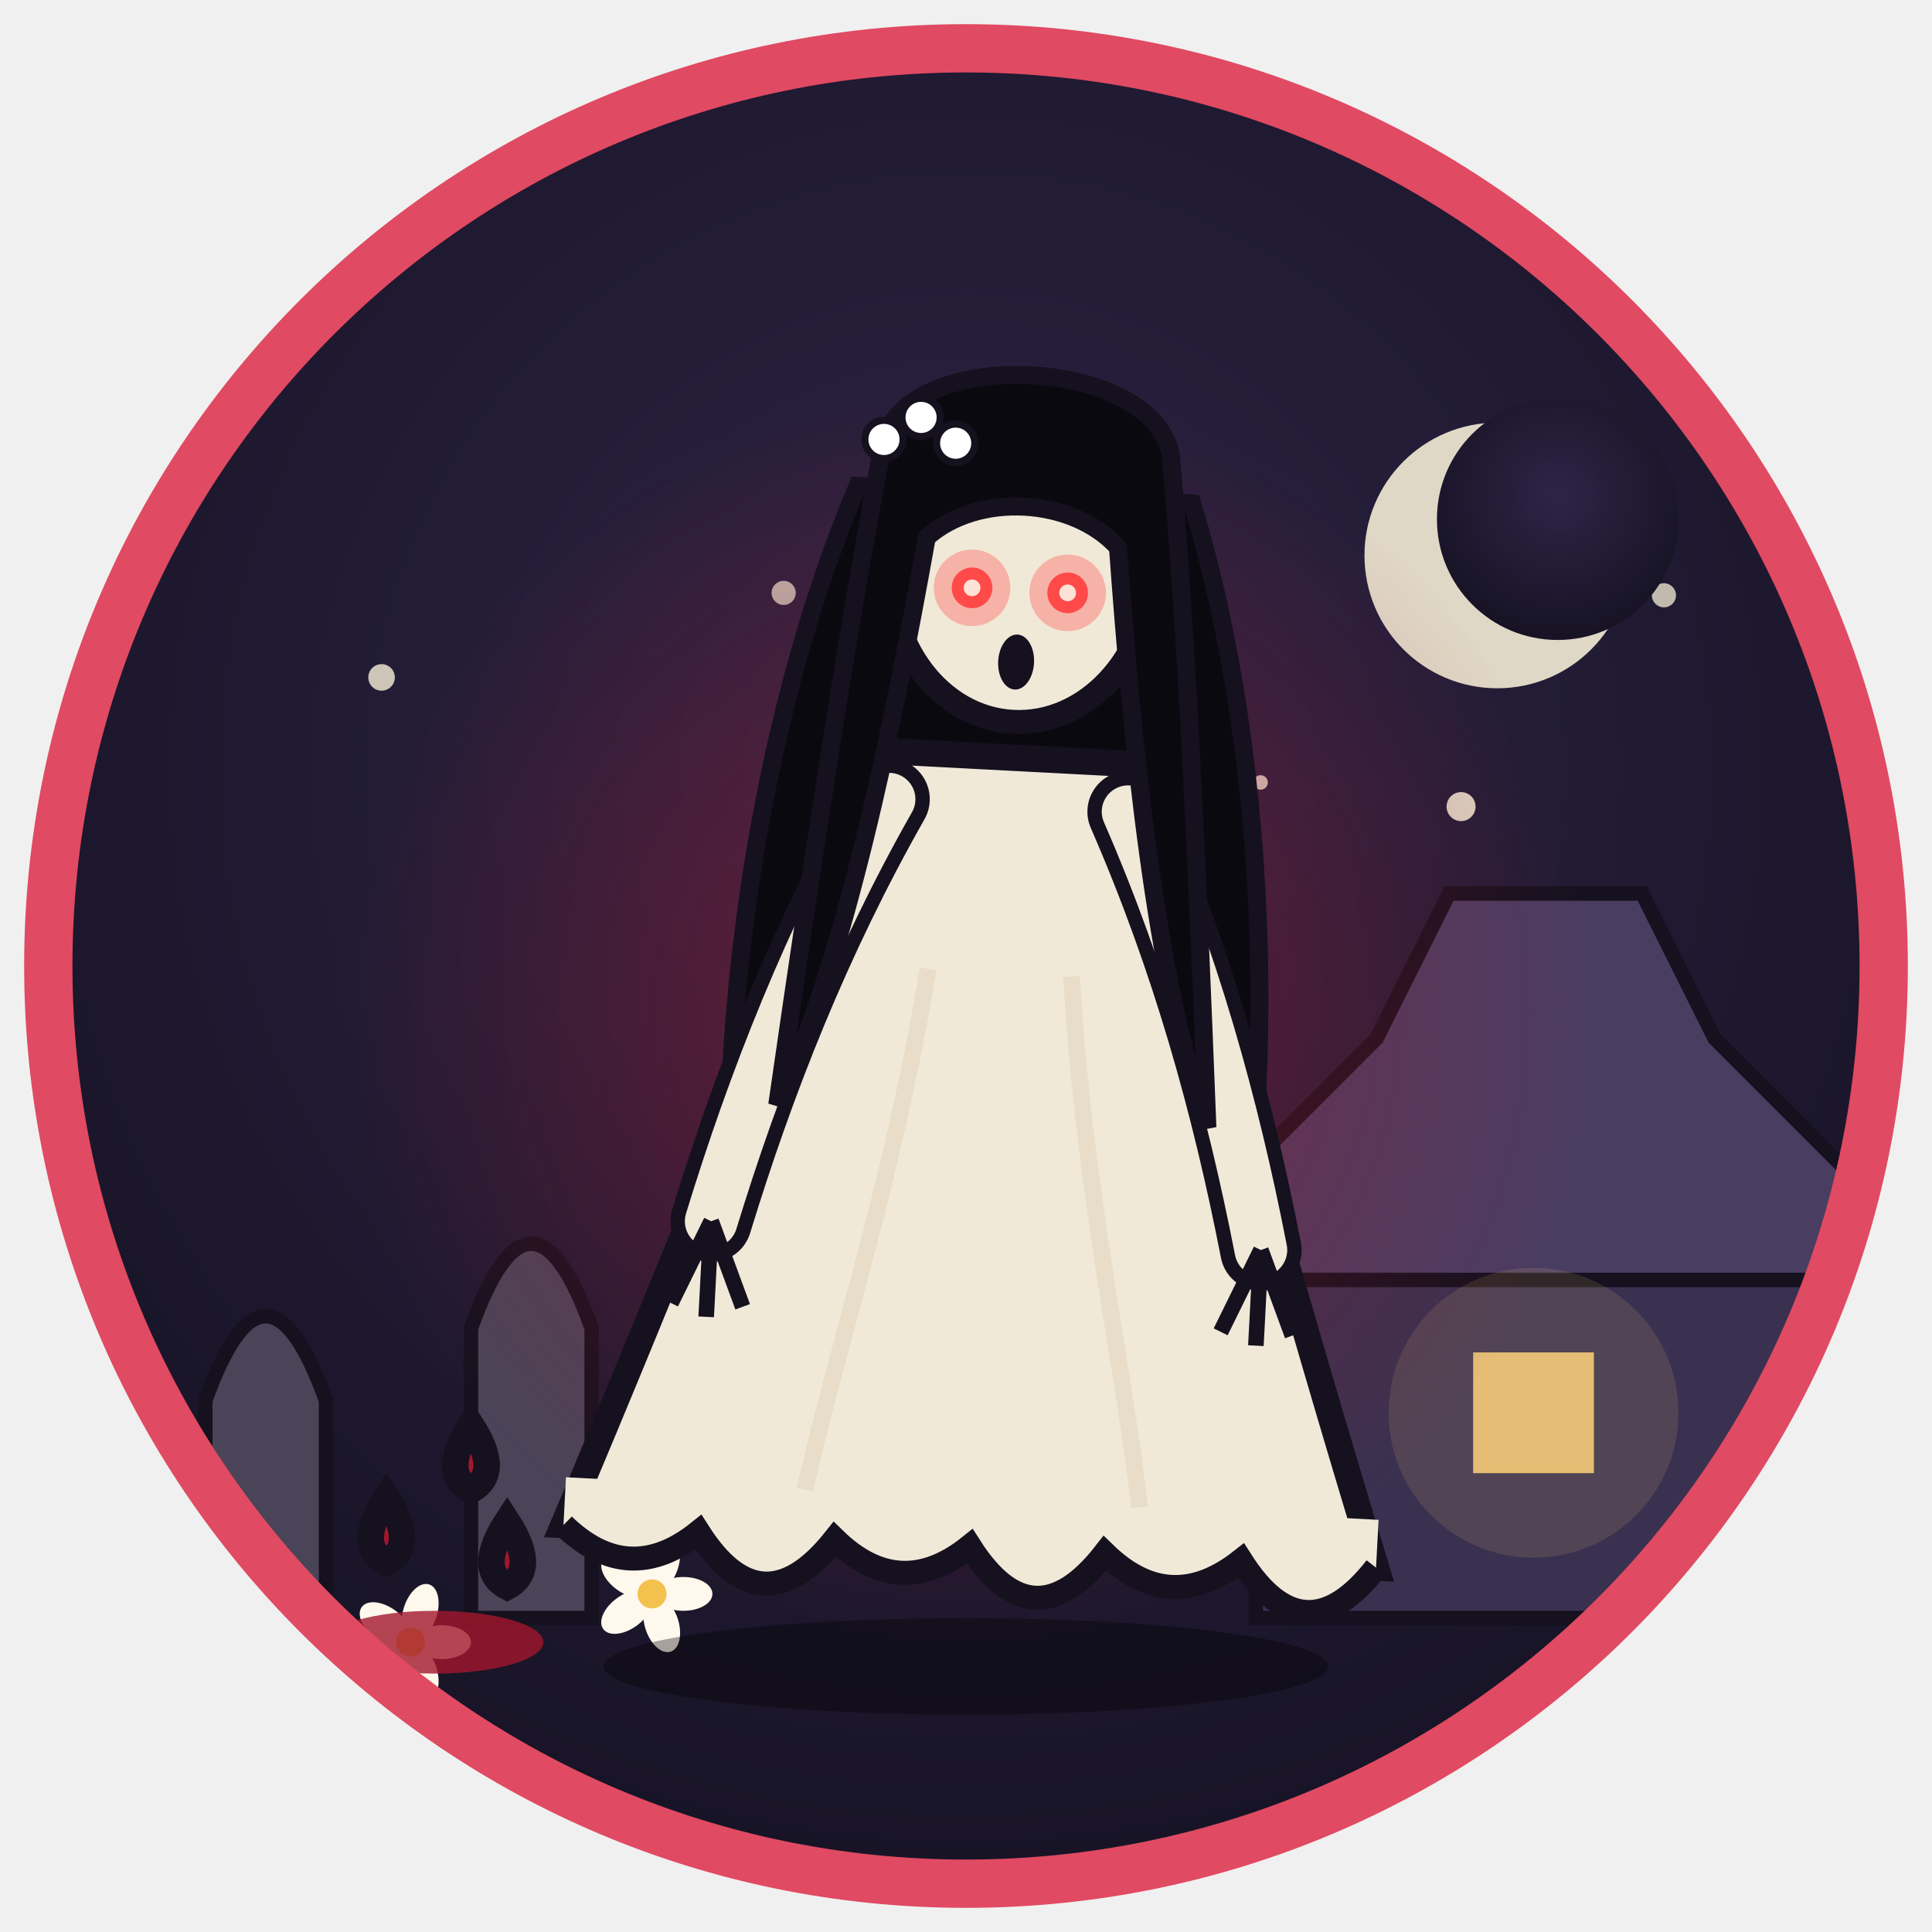
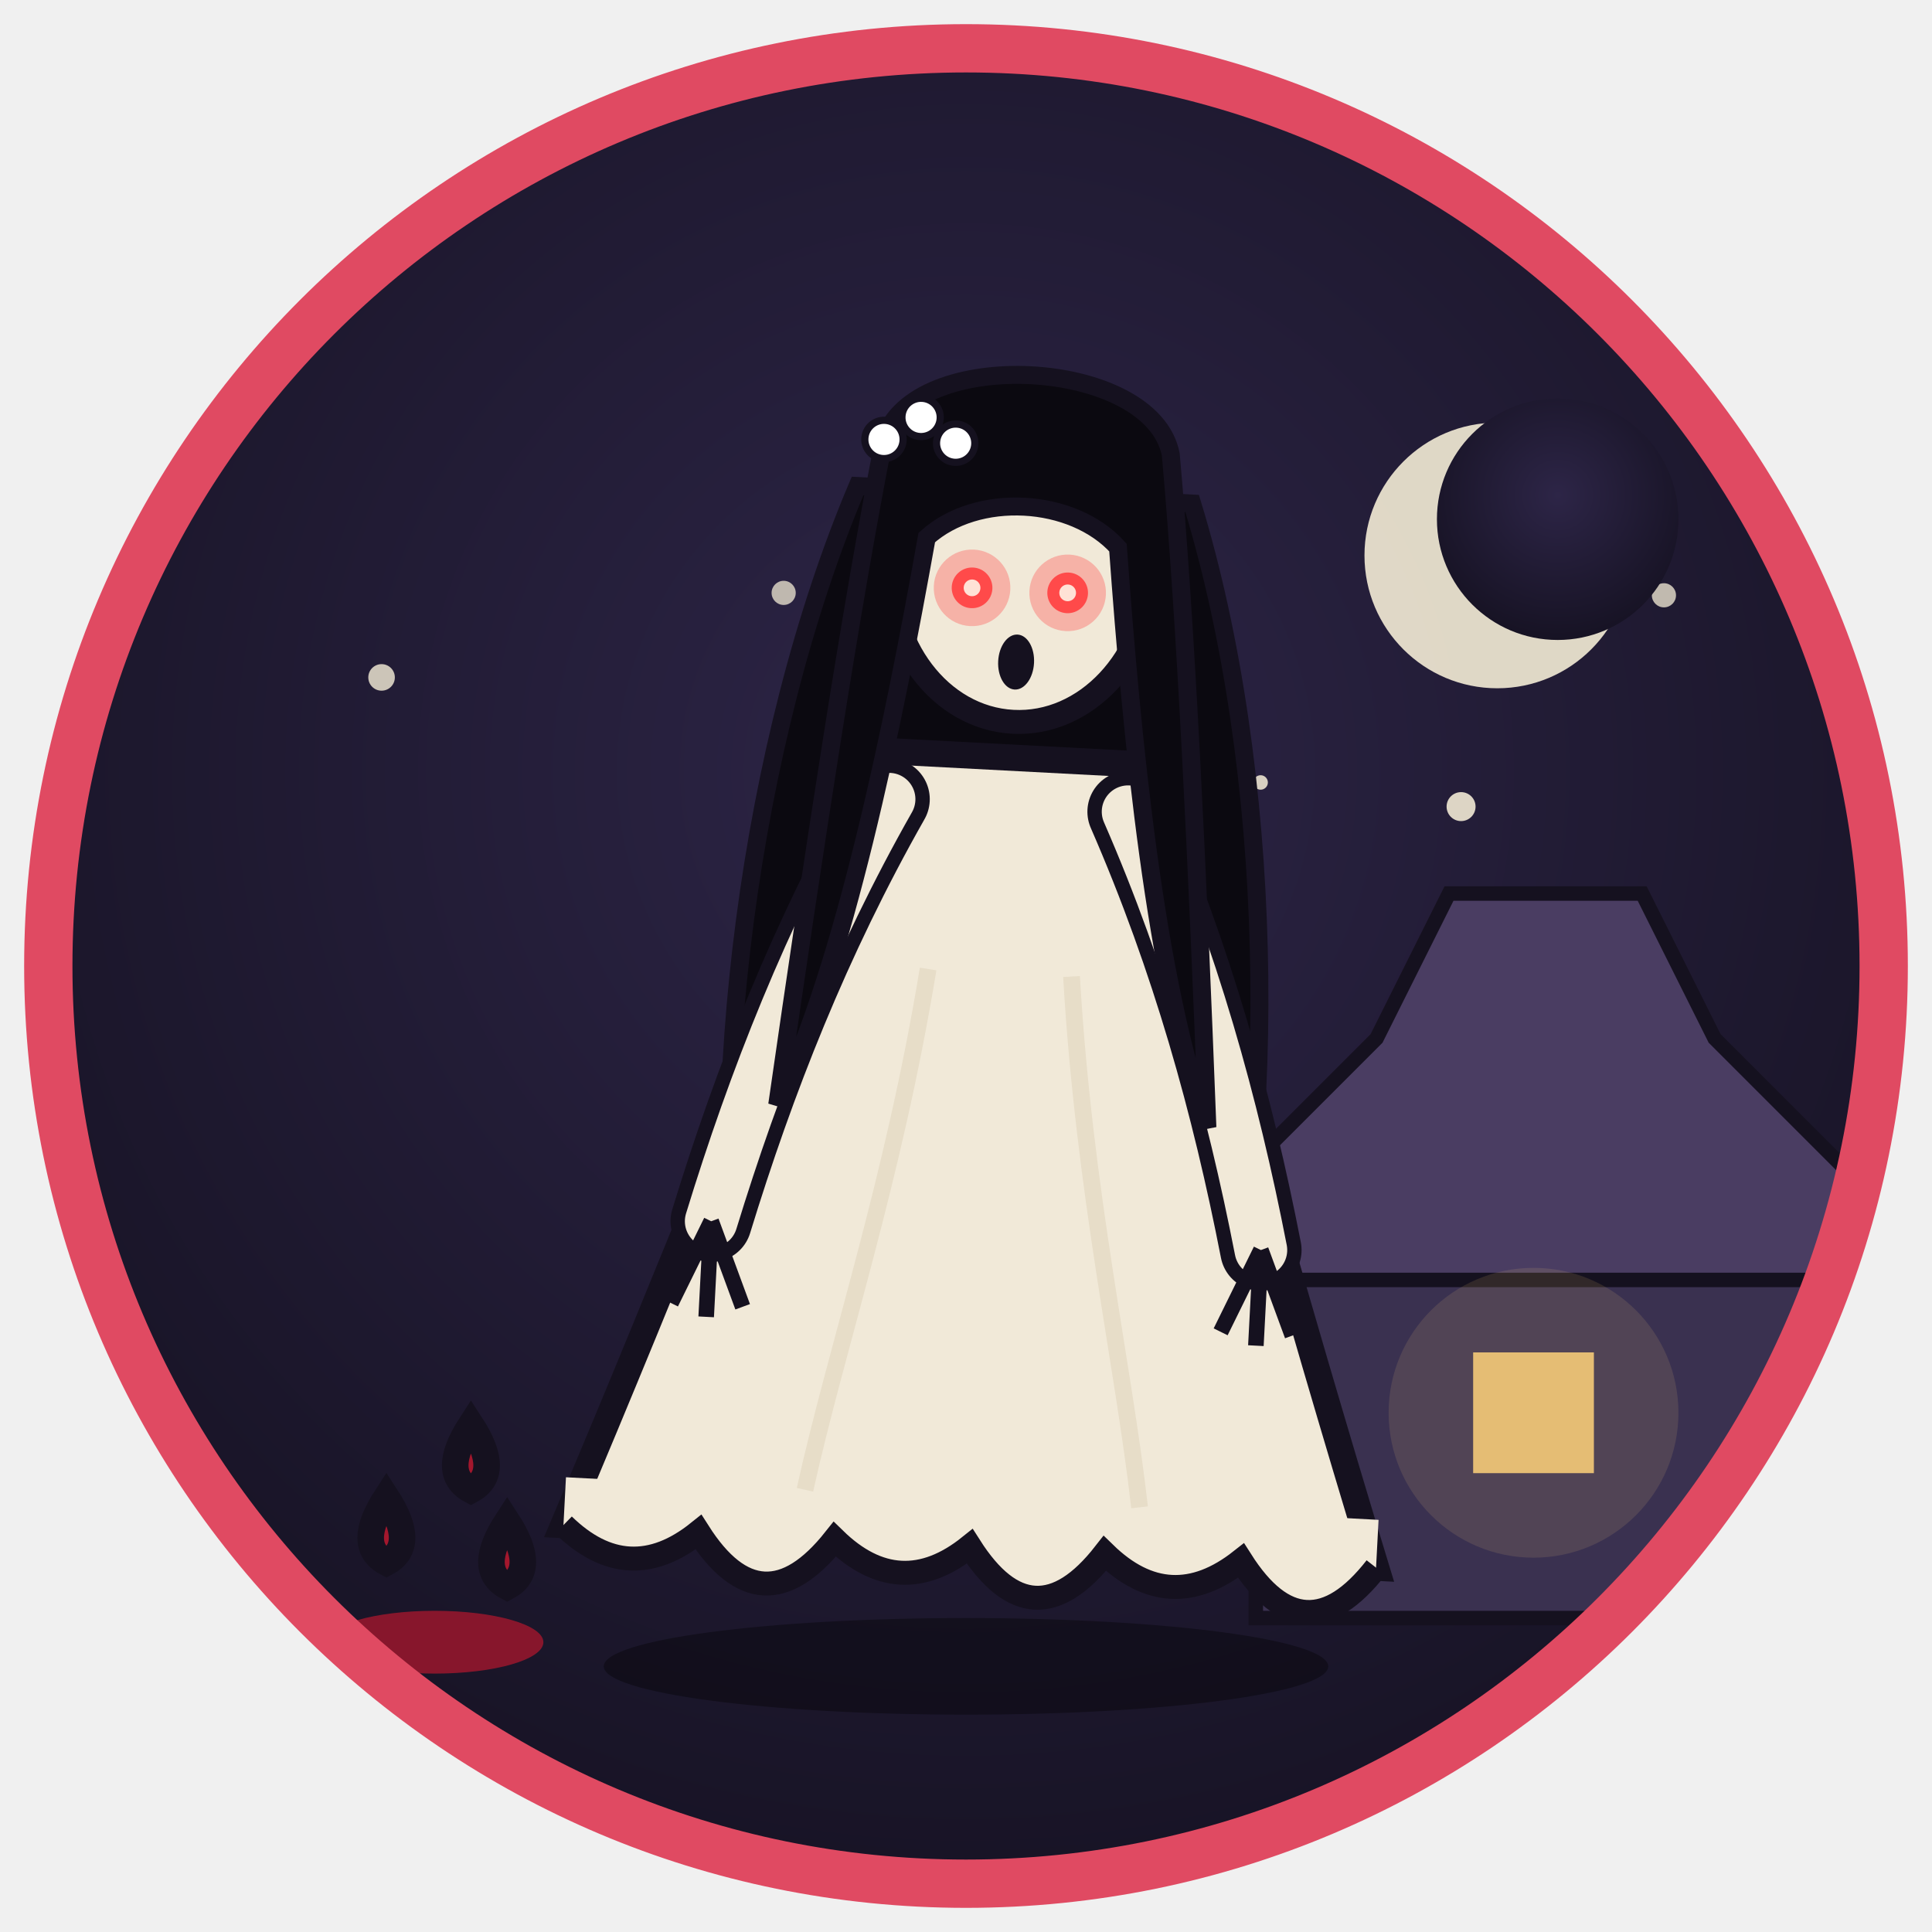
<svg xmlns="http://www.w3.org/2000/svg" viewBox="0 0 160 160" role="img" aria-labelledby="ge3816e-t">
  <defs>
    <radialGradient id="ge3816e-sky" cx="50%" cy="40%" r="75%">
      <stop offset="0" stop-color="#2d2547" />
      <stop offset="1" stop-color="#110e1b" />
    </radialGradient>
    <radialGradient id="ge3816e-glow">
      <stop offset="0" stop-color="#ffb347" stop-opacity="0.75" />
      <stop offset="1" stop-color="#ff6a2a" stop-opacity="0" />
    </radialGradient>
    <radialGradient id="ge3816e-dread">
      <stop offset="0" stop-color="#a3172d" stop-opacity="0.55" />
      <stop offset="1" stop-color="#a3172d" stop-opacity="0" />
    </radialGradient>
    <linearGradient id="ge3816e-fire" x1="0" y1="1" x2="0" y2="0">
      <stop offset="0" stop-color="#ffcf5a" />
      <stop offset="0.6" stop-color="#ff7a2a" />
      <stop offset="1" stop-color="#c8202a" />
    </linearGradient>
    <pattern id="poleng" width="8" height="8" patternUnits="userSpaceOnUse">
      <rect width="8" height="8" fill="#f2ead8" />
      <rect width="4" height="4" fill="#15111f" />
      <rect x="4" y="4" width="4" height="4" fill="#15111f" />
    </pattern>
    <clipPath id="ge3816e-disc">
      <circle cx="80" cy="80" r="76" />
    </clipPath>
  </defs>
  <g clip-path="url(#ge3816e-disc)">
    <rect width="160" height="160" fill="url(#ge3816e-sky)" />
    <circle cx="137.8" cy="49.3" r="1.0" fill="#f4ecd6" opacity="0.76" />
    <circle cx="64.9" cy="49.1" r="1.0" fill="#f4ecd6" opacity="0.74" />
    <circle cx="104.4" cy="64.8" r="0.6" fill="#f4ecd6" opacity="0.86" />
    <circle cx="121.0" cy="66.8" r="1.2" fill="#f4ecd6" opacity="0.89" />
    <circle cx="74.4" cy="69.9" r="0.5" fill="#f4ecd6" opacity="0.49" />
    <circle cx="31.6" cy="56.1" r="1.1" fill="#f4ecd6" opacity="0.81" />
    <circle cx="124.0" cy="46.0" r="11.0" fill="#f4ecd6" opacity="0.9" />
    <circle cx="129.0" cy="43.0" r="10.0" fill="url(#ge3816e-sky)" />
    <path d="M104 134 L104 104 L152 104 L152 134 Z" fill="#3a3150" stroke="#15111f" stroke-width="1.2" />
    <path d="M94 106 L114 86 L120 74 L136 74 L142 86 L162 106 Z" fill="#4a3d62" stroke="#15111f" stroke-width="1.2" />
    <rect x="122" y="112" width="10" height="10" fill="#ffd27a" opacity="0.85" />
    <circle cx="127.0" cy="117.0" r="12.0" fill="#ffd27a" opacity="0.12" />
-     <path d="M17 134 L17 116 Q22 102 27 116 L27 134 Z" fill="#4a4458" stroke="#15111f" stroke-width="1.2" />
-     <path d="M39 134 L39 110 Q44 96 49 110 L49 134 Z" fill="#4a4458" stroke="#15111f" stroke-width="1.2" />
-     <ellipse cx="16.6" cy="130.0" rx="2.4" ry="1.4" fill="#fff8ec" transform="rotate(0 16.6 130.0)" />
-     <ellipse cx="14.8" cy="132.5" rx="2.4" ry="1.4" fill="#fff8ec" transform="rotate(72 14.8 132.5)" />
-     <ellipse cx="11.9" cy="131.5" rx="2.4" ry="1.4" fill="#fff8ec" transform="rotate(144 11.9 131.5)" />
-     <ellipse cx="11.9" cy="128.5" rx="2.4" ry="1.4" fill="#fff8ec" transform="rotate(216 11.9 128.5)" />
-     <ellipse cx="14.8" cy="127.5" rx="2.4" ry="1.4" fill="#fff8ec" transform="rotate(288 14.8 127.5)" />
-     <circle cx="14.0" cy="130.0" r="1.2" fill="#f2c14e" />
-     <ellipse cx="56.6" cy="132.0" rx="2.4" ry="1.4" fill="#fff8ec" transform="rotate(0 56.6 132.0)" />
-     <ellipse cx="54.8" cy="134.5" rx="2.4" ry="1.4" fill="#fff8ec" transform="rotate(72 54.8 134.5)" />
-     <ellipse cx="51.9" cy="133.5" rx="2.4" ry="1.4" fill="#fff8ec" transform="rotate(144 51.9 133.5)" />
-     <ellipse cx="51.9" cy="130.5" rx="2.4" ry="1.4" fill="#fff8ec" transform="rotate(216 51.9 130.5)" />
-     <ellipse cx="54.8" cy="129.5" rx="2.4" ry="1.4" fill="#fff8ec" transform="rotate(288 54.8 129.5)" />
-     <circle cx="54.0" cy="132.0" r="1.2" fill="#f2c14e" />
-     <ellipse cx="36.6" cy="136.0" rx="2.4" ry="1.4" fill="#fff8ec" transform="rotate(0 36.6 136.0)" />
-     <ellipse cx="34.8" cy="138.5" rx="2.4" ry="1.4" fill="#fff8ec" transform="rotate(72 34.8 138.5)" />
-     <ellipse cx="31.9" cy="137.5" rx="2.4" ry="1.4" fill="#fff8ec" transform="rotate(144 31.9 137.5)" />
-     <ellipse cx="31.9" cy="134.5" rx="2.4" ry="1.4" fill="#fff8ec" transform="rotate(216 31.9 134.5)" />
-     <ellipse cx="34.8" cy="133.5" rx="2.4" ry="1.4" fill="#fff8ec" transform="rotate(288 34.8 133.5)" />
-     <circle cx="34.0" cy="136.0" r="1.2" fill="#f2c14e" />
-     <circle cx="80.0" cy="84.0" r="52.0" fill="url(#ge3816e-dread)" />
    <ellipse cx="80.0" cy="138.0" rx="30.0" ry="4.0" fill="#000000" opacity="0.35" />
    <g transform="translate(80 134) rotate(3.0) scale(0.991) translate(-80 -134)">
      <path d="M66 40 C58 62 56 92 60 112 L100 112 C104 92 102 62 94 40 Z" fill="#0b0910" stroke="#15111f" stroke-width="1.5" />
      <path d="M69 62 C62 82 54 106 46 128 L114 128 C106 106 98 82 91 62 Z" fill="#f1e9d8" stroke="#15111f" stroke-width="2.2" />
      <path d="M46 128 Q51.7 133 57.3 128 Q63.0 136 68.7 128 Q74.4 133 80.0 128 Q85.7 136 91.3 128 Q97.0 133 102.7 128 Q108.4 136 114.0 128 L114 124 L46 124 Z" fill="#f1e9d8" />
      <path d="M46 128 Q51.7 133 57.3 128 Q63.0 136 68.7 128 Q74.4 133 80.0 128 Q85.7 136 91.3 128 Q97.0 133 102.7 128 Q108.4 136 114.0 128" fill="none" stroke="#15111f" stroke-width="2" />
      <path d="M74 80 C72 98 68 112 66 124 M86 80 C88 98 92 112 94 124" fill="none" stroke="#d4c6aa" stroke-width="1.4" opacity="0.35" />
      <path d="M70 66 C64 78 60 90 57 102" fill="none" stroke="#15111f" stroke-width="6.8" stroke-linecap="round" />
      <path d="M70 66 C64 78 60 90 57 102" fill="none" stroke="#f1e9d8" stroke-width="4.4" stroke-linecap="round" />
      <path d="M90 66 C96 78 100 90 103 102" fill="none" stroke="#15111f" stroke-width="6.8" stroke-linecap="round" />
      <path d="M90 66 C96 78 100 90 103 102" fill="none" stroke="#f1e9d8" stroke-width="4.4" stroke-linecap="round" />
      <path d="M57 102 l-3 7 M57 102 l0 8 M57 102 l3 7 M103 102 l-3 7 M103 102 l0 8 M103 102 l3 7" fill="none" stroke="#15111f" stroke-width="1.3" />
      <ellipse cx="80.0" cy="46.0" rx="11.0" ry="13.0" fill="#f1e9d8" stroke="#15111f" stroke-width="2" />
      <path d="M68 36 C70 28 90 28 92 36 C94 50 96 70 98 92 C93 80 90 60 88 44 C84 40 76 40 72 44 C70 60 67 80 62 92 C64 70 66 50 68 36 Z" fill="#0b0910" stroke="#15111f" stroke-width="1.5" />
      <circle cx="76.0" cy="48.0" r="3.2" fill="#ff4a4a" opacity="0.35" />
      <circle cx="76.0" cy="48.0" r="1.7" fill="#ff4a4a" />
      <circle cx="76.0" cy="48.0" r="0.7" fill="#ffe2d6" />
      <circle cx="84.0" cy="48.0" r="3.2" fill="#ff4a4a" opacity="0.35" />
      <circle cx="84.0" cy="48.0" r="1.7" fill="#ff4a4a" />
      <circle cx="84.0" cy="48.0" r="0.7" fill="#ffe2d6" />
      <ellipse cx="80.0" cy="54.0" rx="1.5" ry="2.3" fill="#15111f" />
      <circle cx="68.0" cy="36.0" r="1.6" fill="#ffffff" stroke="#15111f" stroke-width="0.6" />
      <circle cx="71.0" cy="34.0" r="1.6" fill="#ffffff" stroke="#15111f" stroke-width="0.6" />
      <circle cx="74.0" cy="36.0" r="1.6" fill="#ffffff" stroke="#15111f" stroke-width="0.6" />
    </g>
    <ellipse cx="36.0" cy="136.0" rx="9.0" ry="2.6" fill="#a3172d" opacity="0.8" />
    <path d="M32 124 q-2.6 4 0 5.4 q2.6 -1.4 0 -5.4 Z" fill="#a3172d" stroke="#15111f" stroke-width="2.2" />
    <path d="M39 118 q-2.6 4 0 5.4 q2.6 -1.4 0 -5.4 Z" fill="#a3172d" stroke="#15111f" stroke-width="2.2" />
    <path d="M42 126 q-2.6 4 0 5.4 q2.6 -1.4 0 -5.4 Z" fill="#a3172d" stroke="#15111f" stroke-width="2.2" />
  </g>
  <circle cx="80" cy="80" r="76" fill="none" stroke="#e04a62" stroke-width="4" />
</svg>
